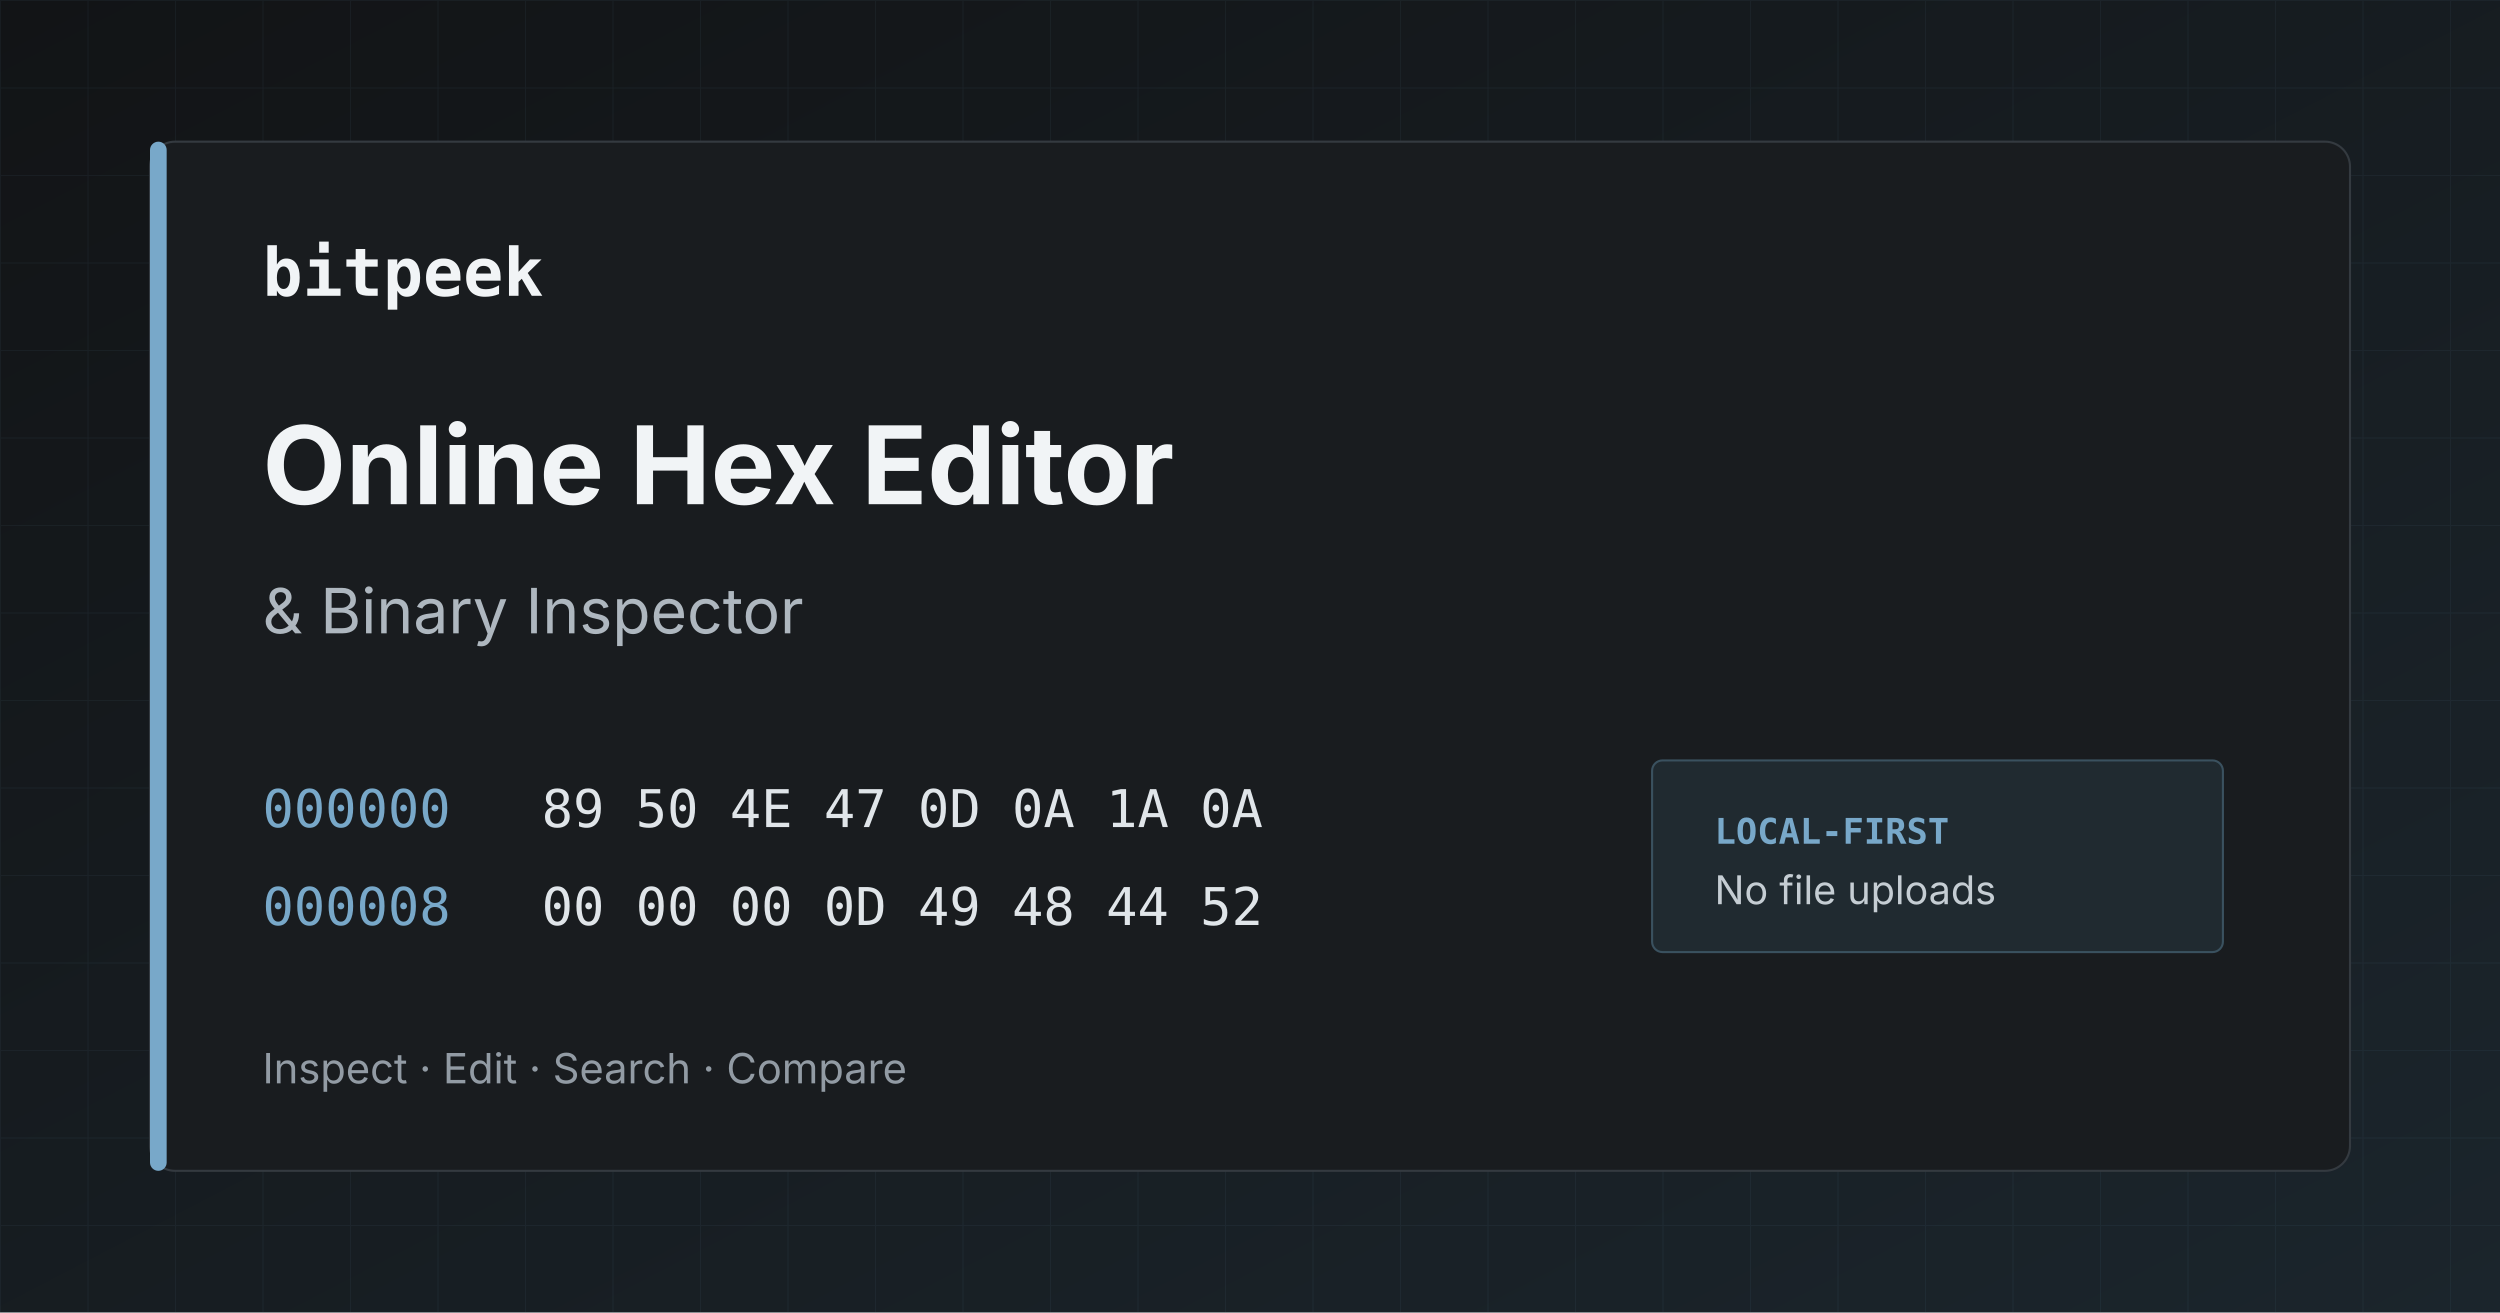
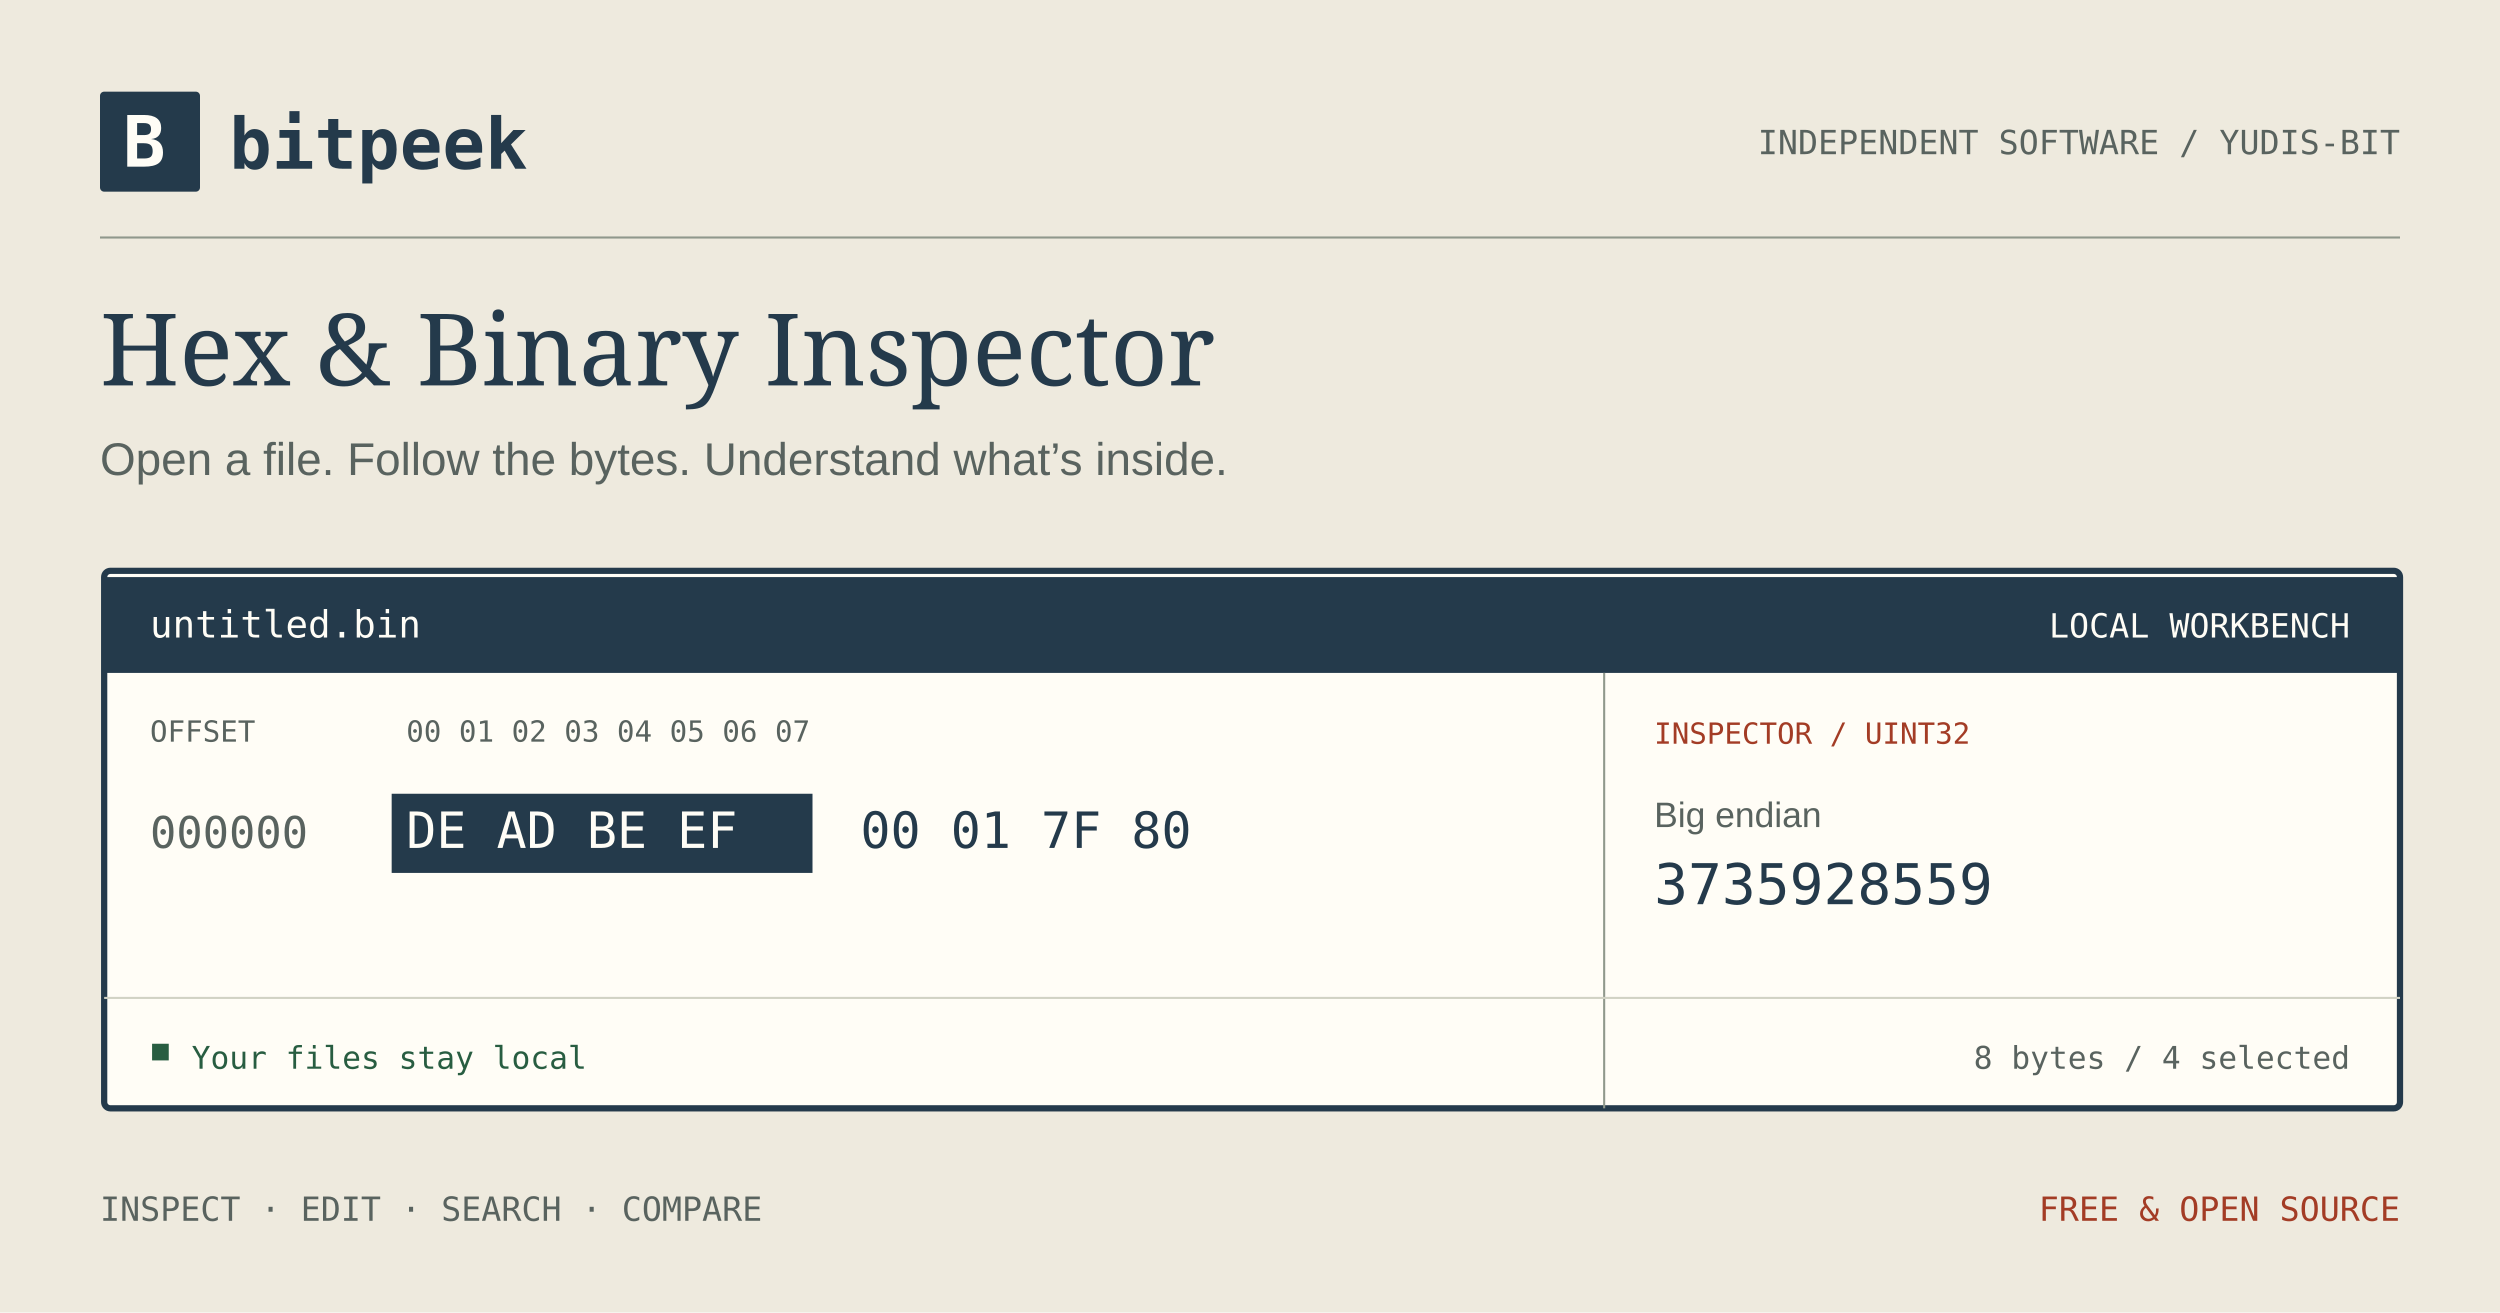
- <svg xmlns="http://www.w3.org/2000/svg" width="1200" height="630" viewBox="0 0 1200 630" role="img" aria-labelledby="title desc">
-   <defs>
-     <linearGradient id="background" x1="0" y1="0" x2="1" y2="1">
-       <stop offset="0" stop-color="#121416" />
-       <stop offset="1" stop-color="#1b252c" />
-     </linearGradient>
-     <pattern id="grid" width="42" height="42" patternUnits="userSpaceOnUse">
-       <path d="M42 0H0V42" fill="none" stroke="#78a8c9" stroke-opacity=".06" />
-     </pattern>
-   </defs>
-   <rect width="1200" height="630" fill="url(#background)" />
-   <rect width="1200" height="630" fill="url(#grid)" />
-   <rect x="72" y="68" width="1056" height="494" rx="12" fill="#191c1f" stroke="#343a40" />
-   <rect x="72" y="68" width="8" height="494" rx="4" fill="#78a8c9" />
-   <text x="126" y="142" fill="#f1f4f6" font-family="ui-monospace, SFMono-Regular, Consolas, monospace" font-size="32" font-weight="700">bitpeek</text>
-   <text x="126" y="242" fill="#f1f4f6" font-family="ui-sans-serif, -apple-system, Segoe UI, sans-serif" font-size="52" font-weight="650">Online Hex Editor</text>
-   <text x="126" y="304" fill="#aeb7bf" font-family="ui-sans-serif, -apple-system, Segoe UI, sans-serif" font-size="30">&amp; Binary Inspector</text>
-   <g font-family="ui-monospace, SFMono-Regular, Consolas, monospace" font-size="25">
-     <text x="126" y="397" fill="#78a8c9">000000</text>
-     <text x="260" y="397" fill="#e0e5e9">89 50 4E 47 0D 0A 1A 0A</text>
-     <text x="126" y="444" fill="#78a8c9">000008</text>
-     <text x="260" y="444" fill="#e0e5e9">00 00 00 0D 49 48 44 52</text>
-   </g>
-   <rect x="793" y="365" width="274" height="92" rx="5" fill="#202a30" stroke="#3a515f" />
-   <text x="823" y="405" fill="#78a8c9" font-family="ui-monospace, SFMono-Regular, Consolas, monospace" font-size="17" font-weight="700">LOCAL-FIRST</text>
-   <text x="823" y="434" fill="#c5cdd3" font-family="ui-sans-serif, -apple-system, Segoe UI, sans-serif" font-size="19">No file uploads</text>
-   <text x="126" y="520" fill="#929ba4" font-family="ui-sans-serif, -apple-system, Segoe UI, sans-serif" font-size="20">Inspect · Edit · Search · Compare</text>
+ <svg xmlns="http://www.w3.org/2000/svg" width="1200" height="630" viewBox="0 0 1200 630">
+   <rect width="1200" height="630" fill="#eeeade" />
+   <rect x="48" y="44" width="48" height="48" rx="2" fill="#243a4b" />
+   <text x="59" y="80" font-family="Consolas,monospace" font-size="34" font-weight="bold" fill="#fffdf6">B</text>
+   <text x="110" y="81" font-family="Consolas,monospace" font-size="34" font-weight="bold" fill="#243a4b">bitpeek</text>
+   <text x="1152" y="74" text-anchor="end" font-family="Consolas,monospace" font-size="16" fill="#59635f">INDEPENDENT SOFTWARE / YUDIS-BIT</text>
+   <path d="M48 114H1152" stroke="#90988c" />
+   <text x="48" y="185" font-family="Georgia,serif" font-size="48" fill="#243a4b">Hex &amp; Binary Inspector</text>
+   <text x="48" y="228" font-family="Arial,sans-serif" font-size="22" fill="#59635f">Open a file. Follow the bytes. Understand what’s inside.</text>
+   <rect x="50" y="274" width="1102" height="258" rx="3" fill="#fffdf6" stroke="#243a4b" stroke-width="3" />
+   <path d="M50 277H1152V323H50Z" fill="#243a4b" />
+   <text x="72" y="306" font-family="Consolas,monospace" font-size="18" fill="#fffdf6">untitled.bin</text>
+   <text x="1128" y="306" text-anchor="end" font-family="Consolas,monospace" font-size="16" fill="#fffdf6">LOCAL WORKBENCH</text>
+   <path d="M770 323V532" stroke="#90988c" />
+   <text x="72" y="356" font-family="Consolas,monospace" font-size="14" fill="#59635f">OFFSET</text>
+   <text x="195" y="356" font-family="Consolas,monospace" font-size="14" fill="#59635f">00  01  02  03  04  05  06  07</text>
+   <rect x="188" y="381" width="202" height="38" fill="#243a4b" />
+   <text x="72" y="407" font-family="Consolas,monospace" font-size="21" fill="#59635f">000000</text>
+   <text x="195" y="407" font-family="Consolas,monospace" font-size="24" xml:space="preserve" fill="#fffdf6">DE AD BE EF</text>
+   <text x="413" y="407" font-family="Consolas,monospace" font-size="24" xml:space="preserve" fill="#243a4b">00 01 7F 80</text>
+   <text x="794" y="357" font-family="Consolas,monospace" font-size="14" fill="#a33c25">INSPECTOR / UINT32</text>
+   <text x="794" y="397" font-family="Arial,sans-serif" font-size="17" fill="#59635f">Big endian</text>
+   <text x="794" y="434" font-family="Consolas,monospace" font-size="27" fill="#243a4b">3735928559</text>
+   <path d="M50 479H1152" stroke="#d1d2c4" />
+   <rect x="73" y="501" width="8" height="8" fill="#285d41" />
+   <text x="92" y="513" font-family="Consolas,monospace" font-size="15" fill="#285d41">Your files stay local</text>
+   <text x="1128" y="513" text-anchor="end" font-family="Consolas,monospace" font-size="15" fill="#59635f">8 bytes / 4 selected</text>
+   <text x="48" y="586" font-family="Consolas,monospace" font-size="16" fill="#59635f">INSPECT · EDIT · SEARCH · COMPARE</text>
+   <text x="1152" y="586" text-anchor="end" font-family="Consolas,monospace" font-size="16" fill="#a33c25">FREE &amp; OPEN SOURCE</text>
</svg>
